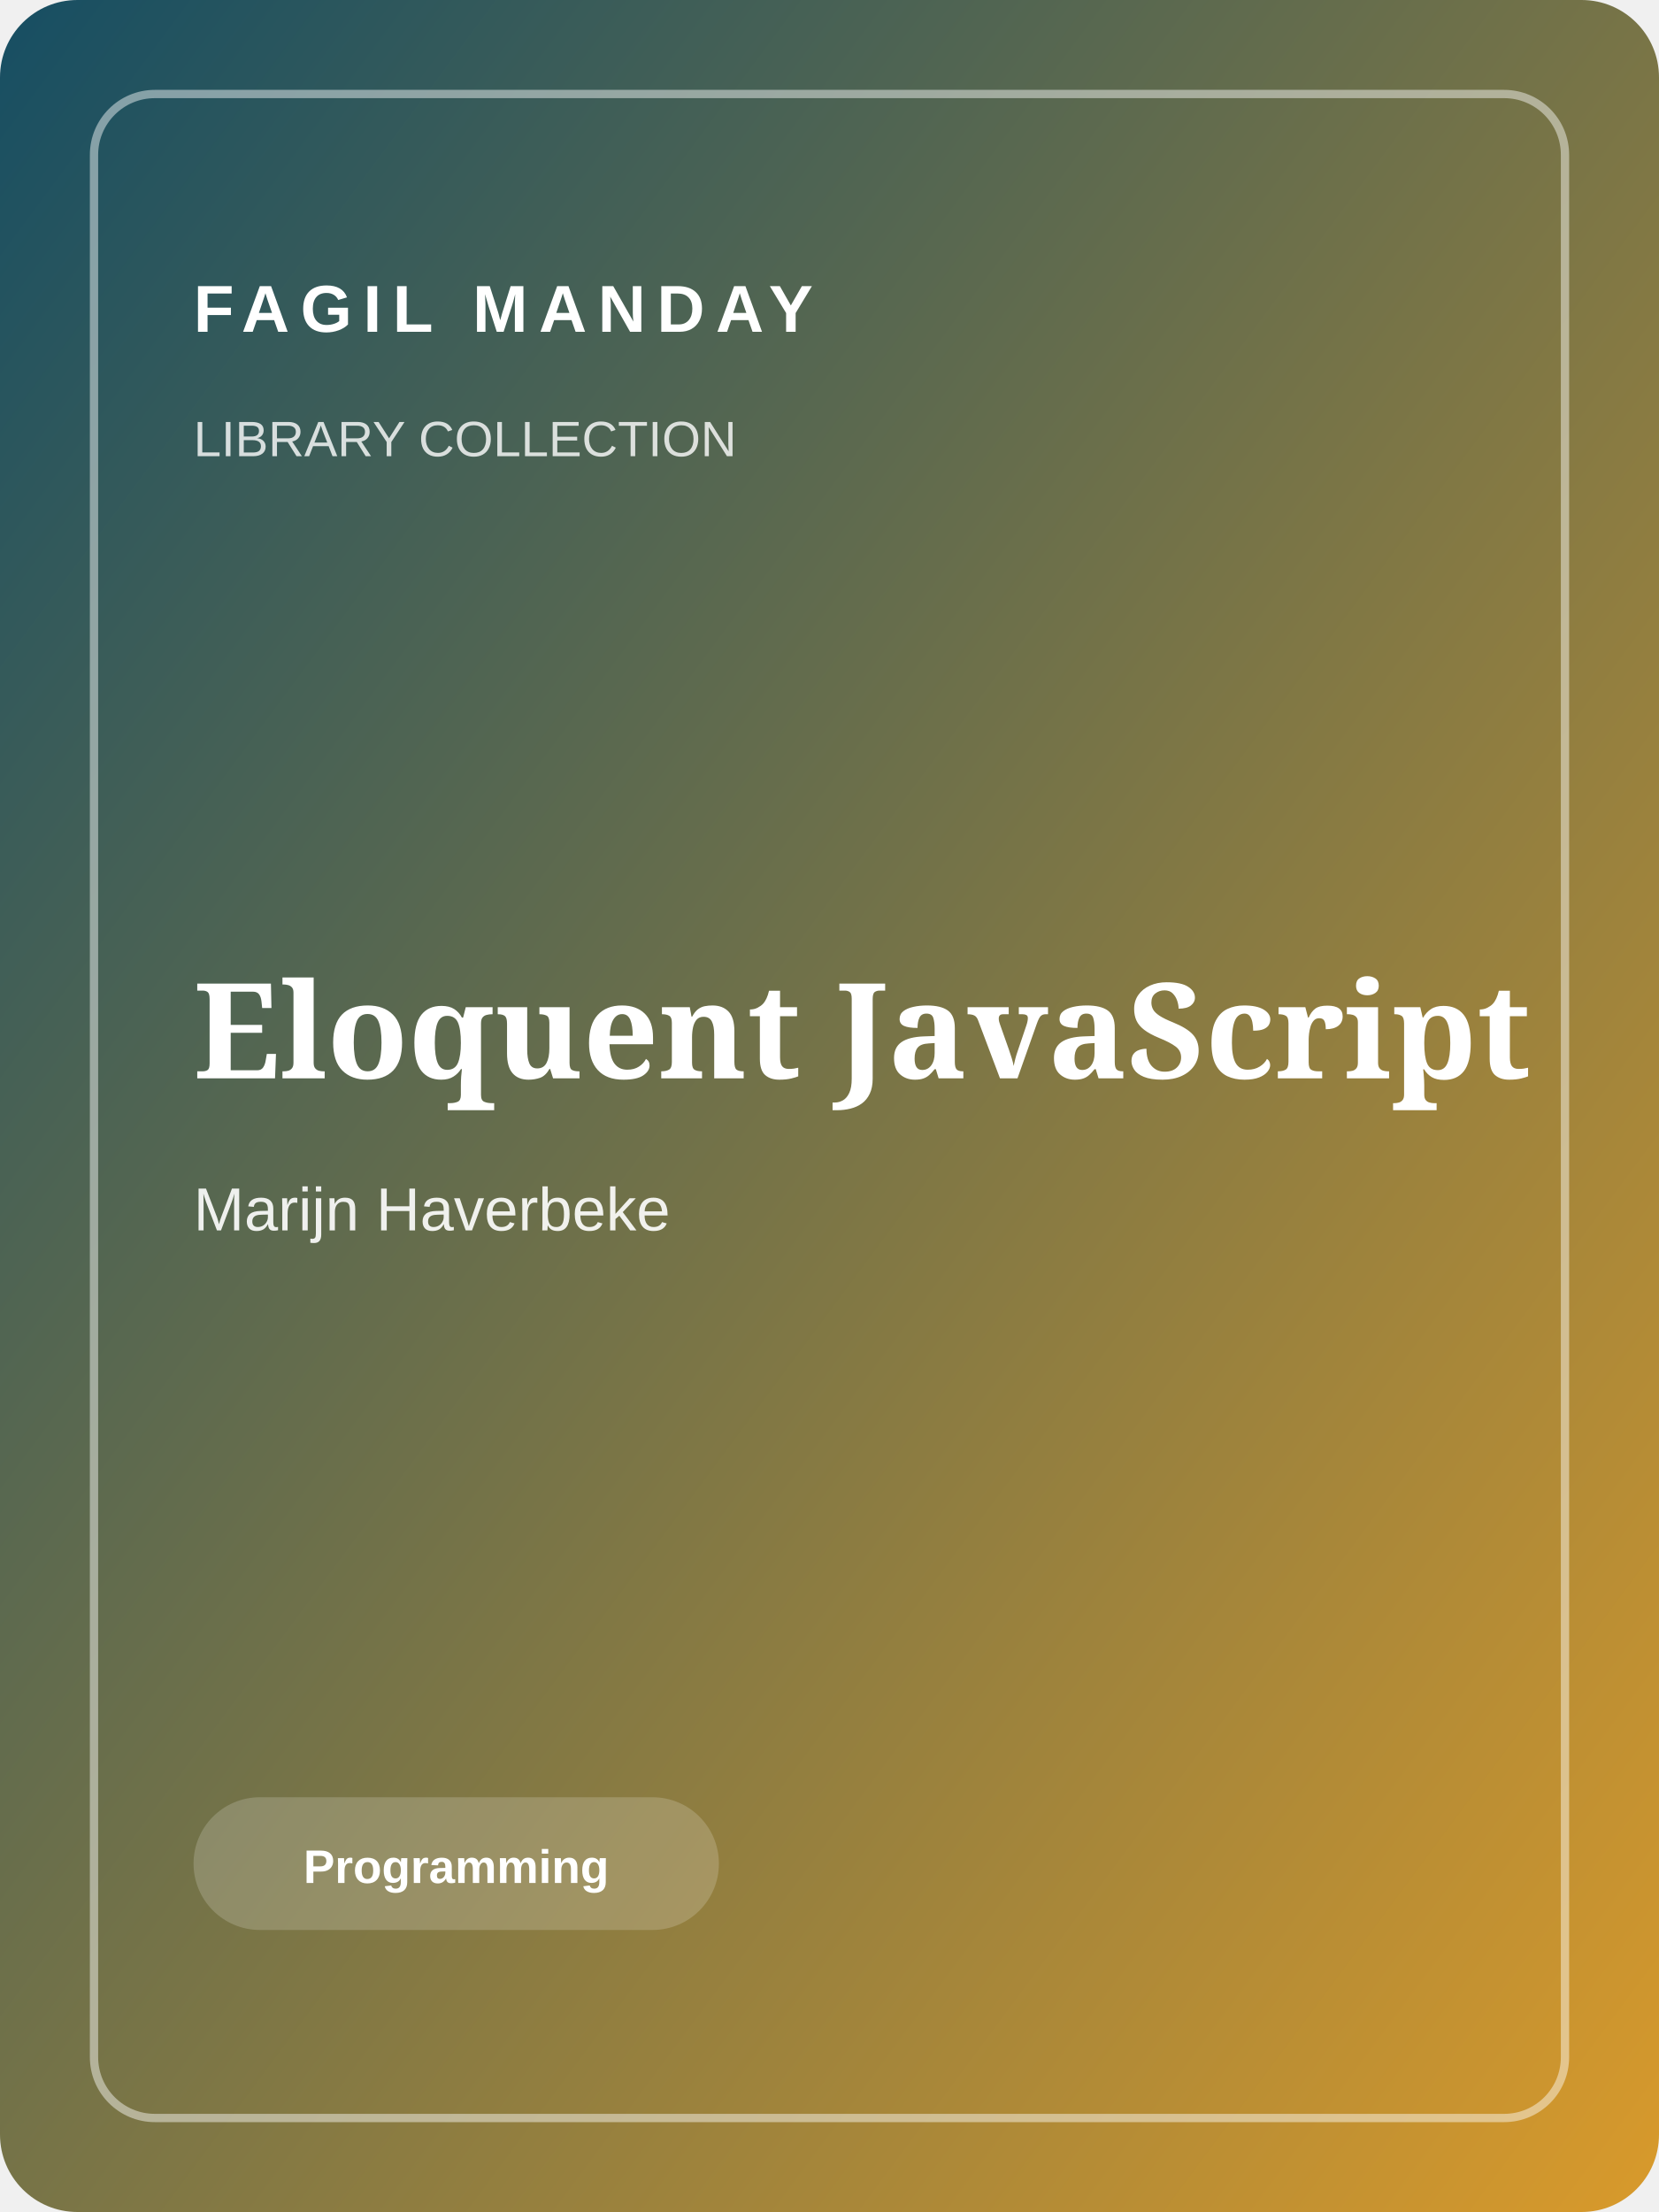
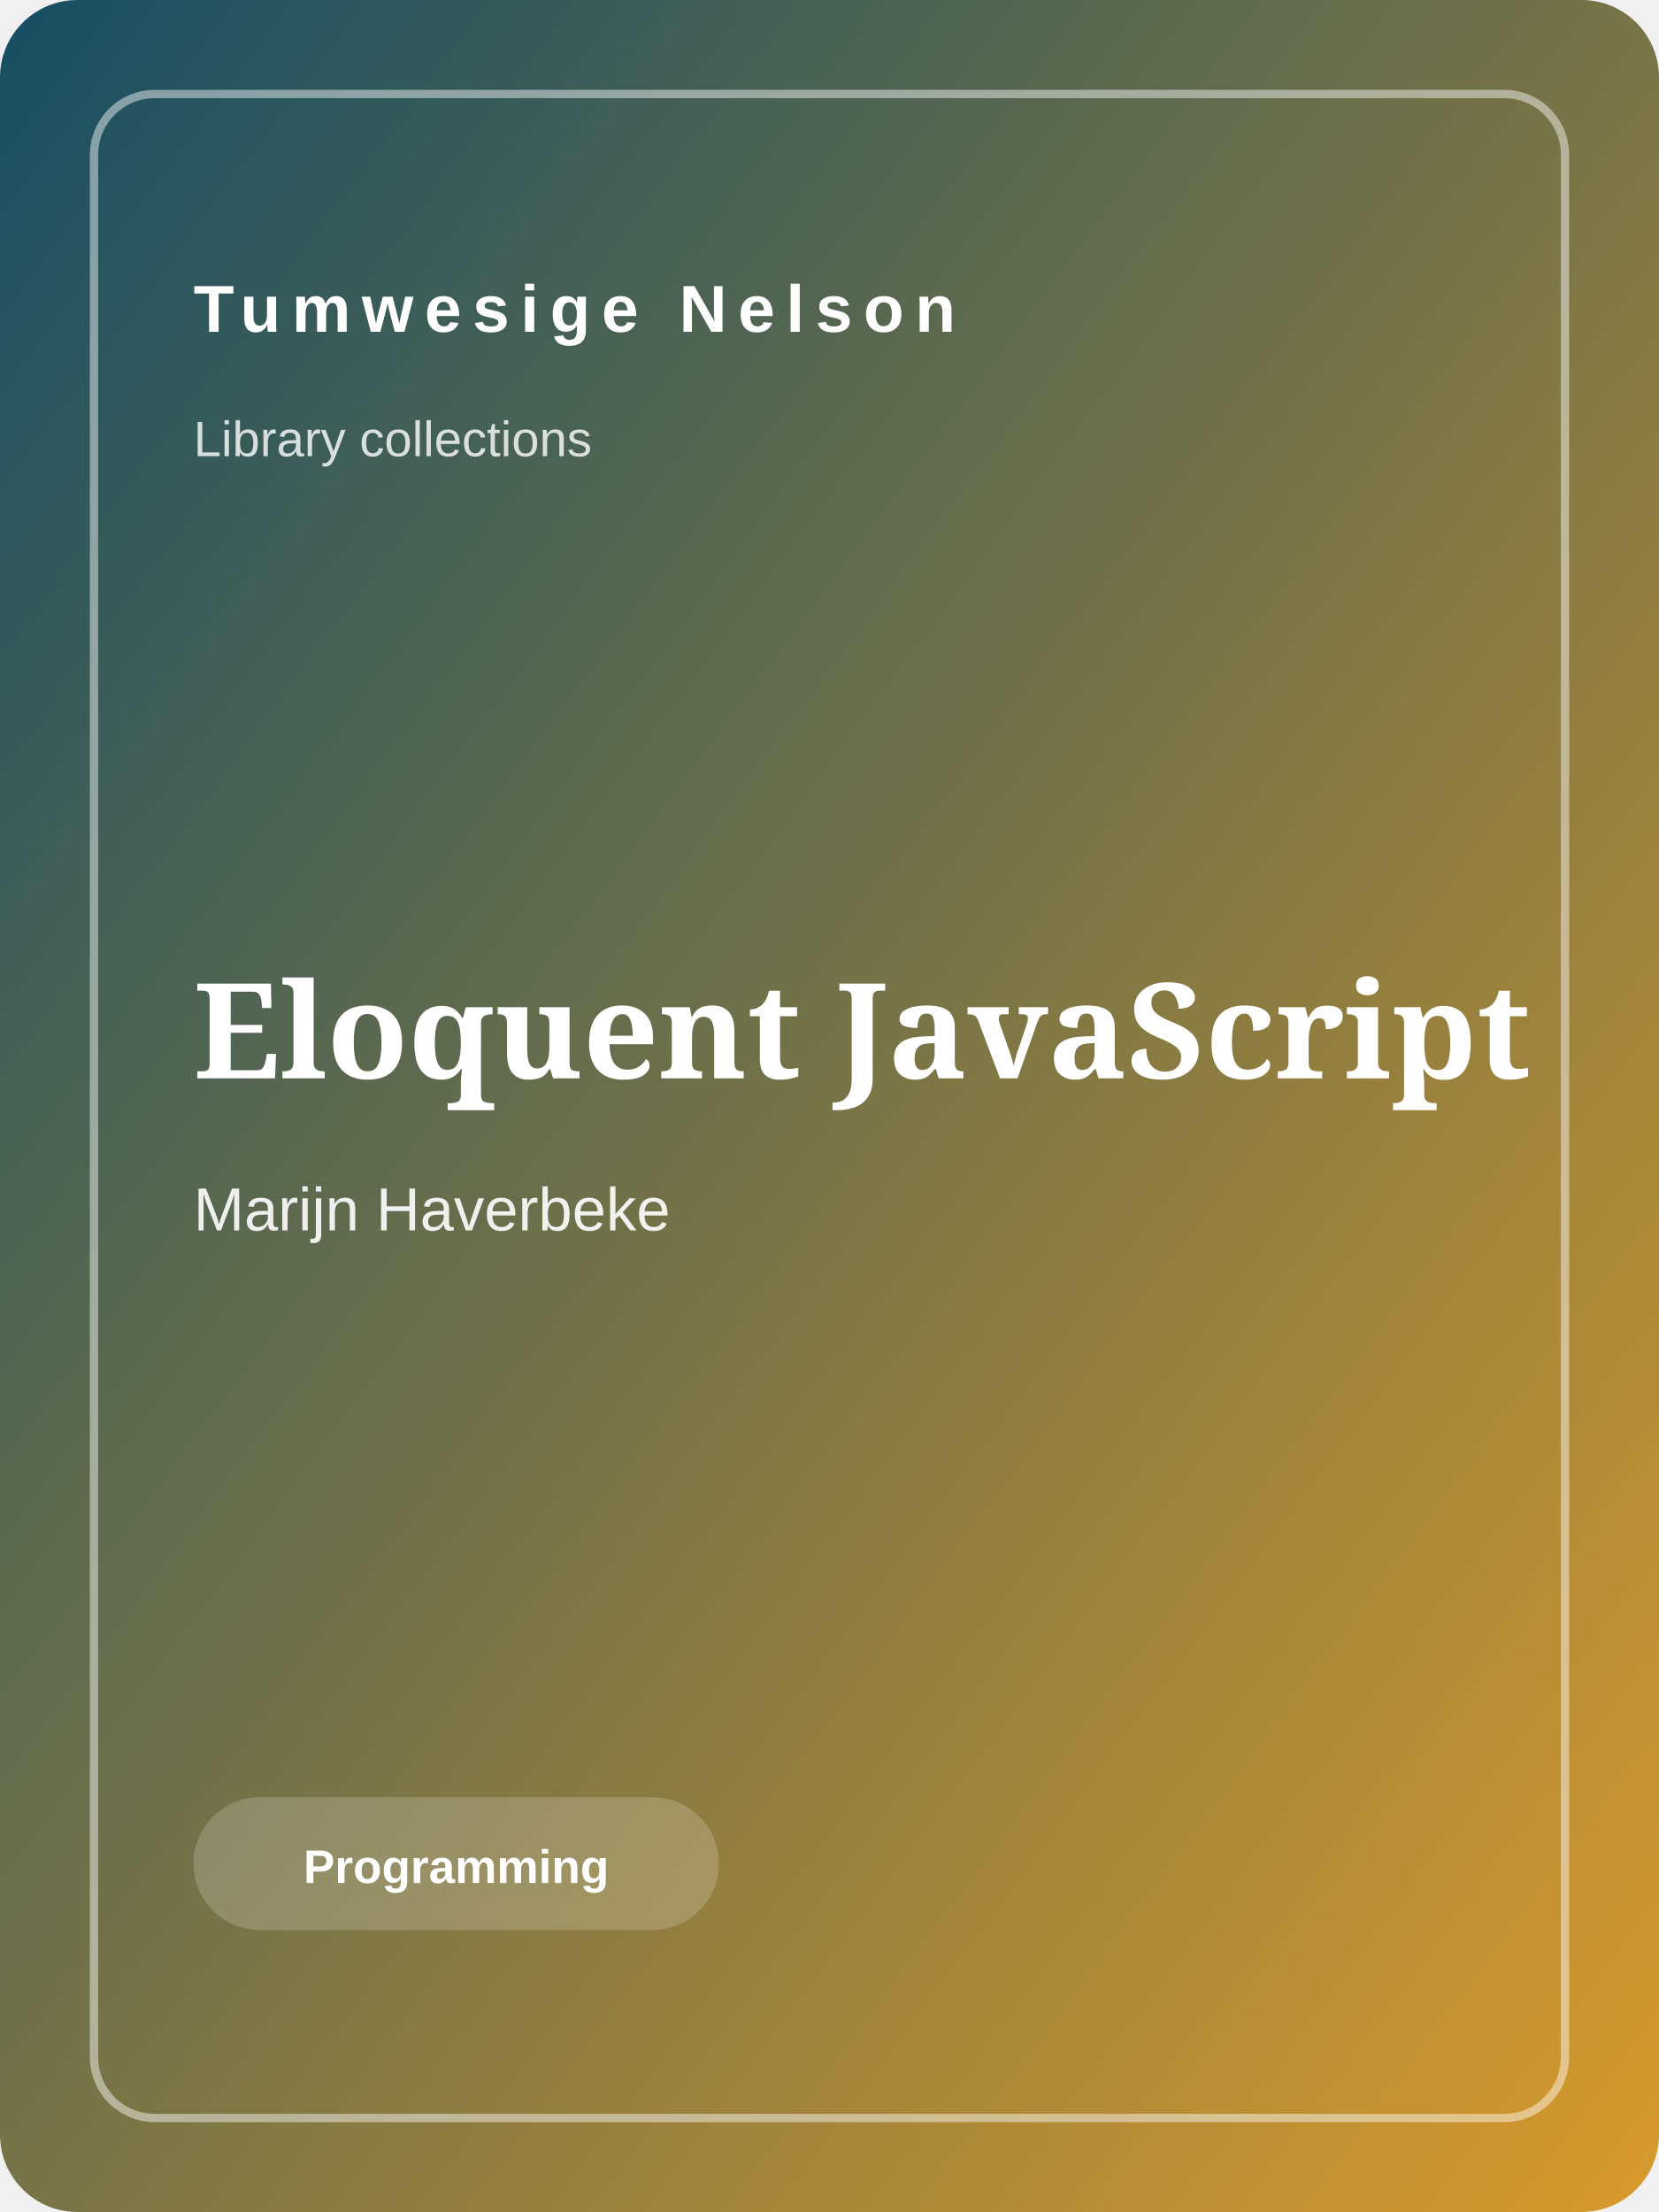
<svg xmlns="http://www.w3.org/2000/svg" viewBox="0 0 600 800">
  <defs>
    <linearGradient id="g" x1="0" y1="0" x2="1" y2="1">
      <stop stop-color="#164e63" />
      <stop offset="1" stop-color="#d99a2b" />
    </linearGradient>
  </defs>
  <rect width="600" height="800" rx="28" fill="url(#g)" />
  <rect x="34" y="34" width="532" height="732" rx="22" fill="none" stroke="#fff" stroke-opacity=".45" stroke-width="3" />
-   <text x="70" y="120" fill="#fff" font-family="Arial,sans-serif" font-size="24" font-weight="700" letter-spacing="4">FAGIL MANDAY</text>
-   <text x="70" y="165" fill="#fff" font-family="Arial,sans-serif" font-size="18" opacity=".8">LIBRARY COLLECTION</text>
+   <text x="70" y="120" fill="#fff" font-family="Arial,sans-serif" font-size="24" font-weight="700" letter-spacing="4">Tumwesige Nelson</text>
+   <text x="70" y="165" fill="#fff" font-family="Arial,sans-serif" font-size="18" opacity=".8">Library collections</text>
  <text x="70" y="390" fill="#fff" font-family="Georgia,serif" font-size="48" font-weight="700">Eloquent JavaScript</text>
  <text x="70" y="445" fill="#fff" font-family="Arial,sans-serif" font-size="22" opacity=".9">Marijn Haverbeke</text>
  <rect x="70" y="650" width="190" height="48" rx="24" fill="#fff" fill-opacity=".18" />
  <text x="165" y="681" text-anchor="middle" fill="#fff" font-family="Arial,sans-serif" font-size="17" font-weight="700">Programming</text>
</svg>
